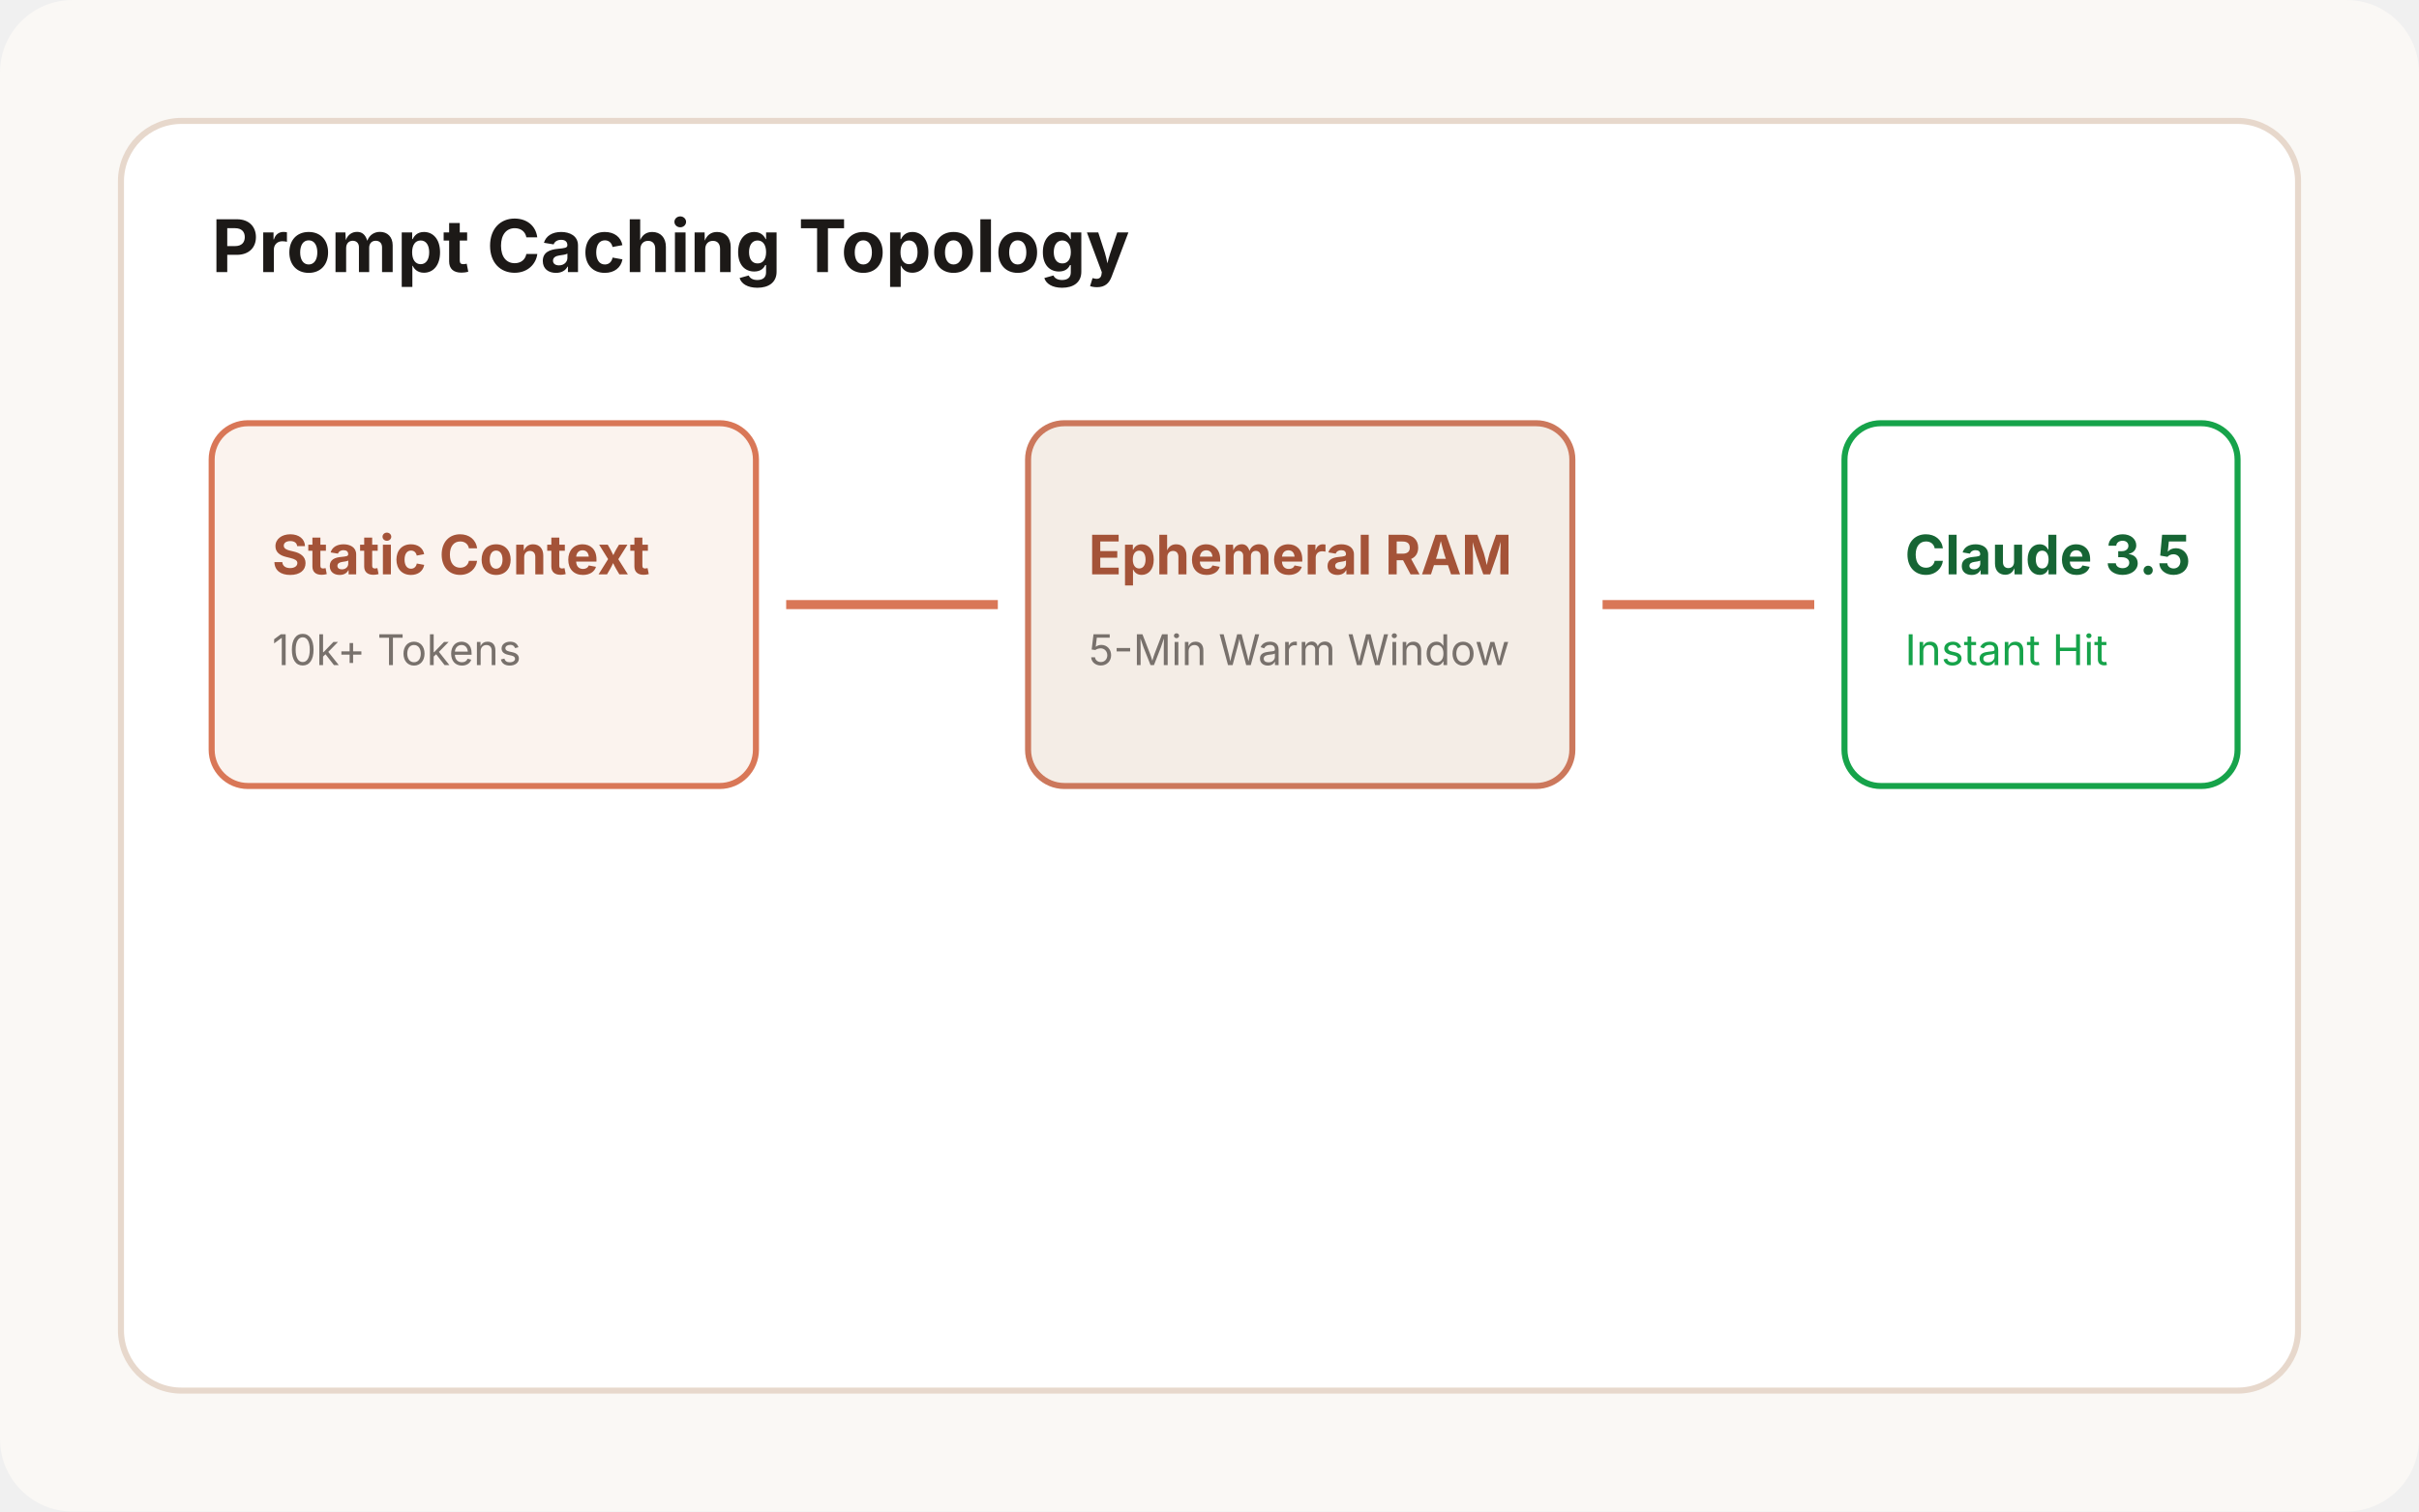
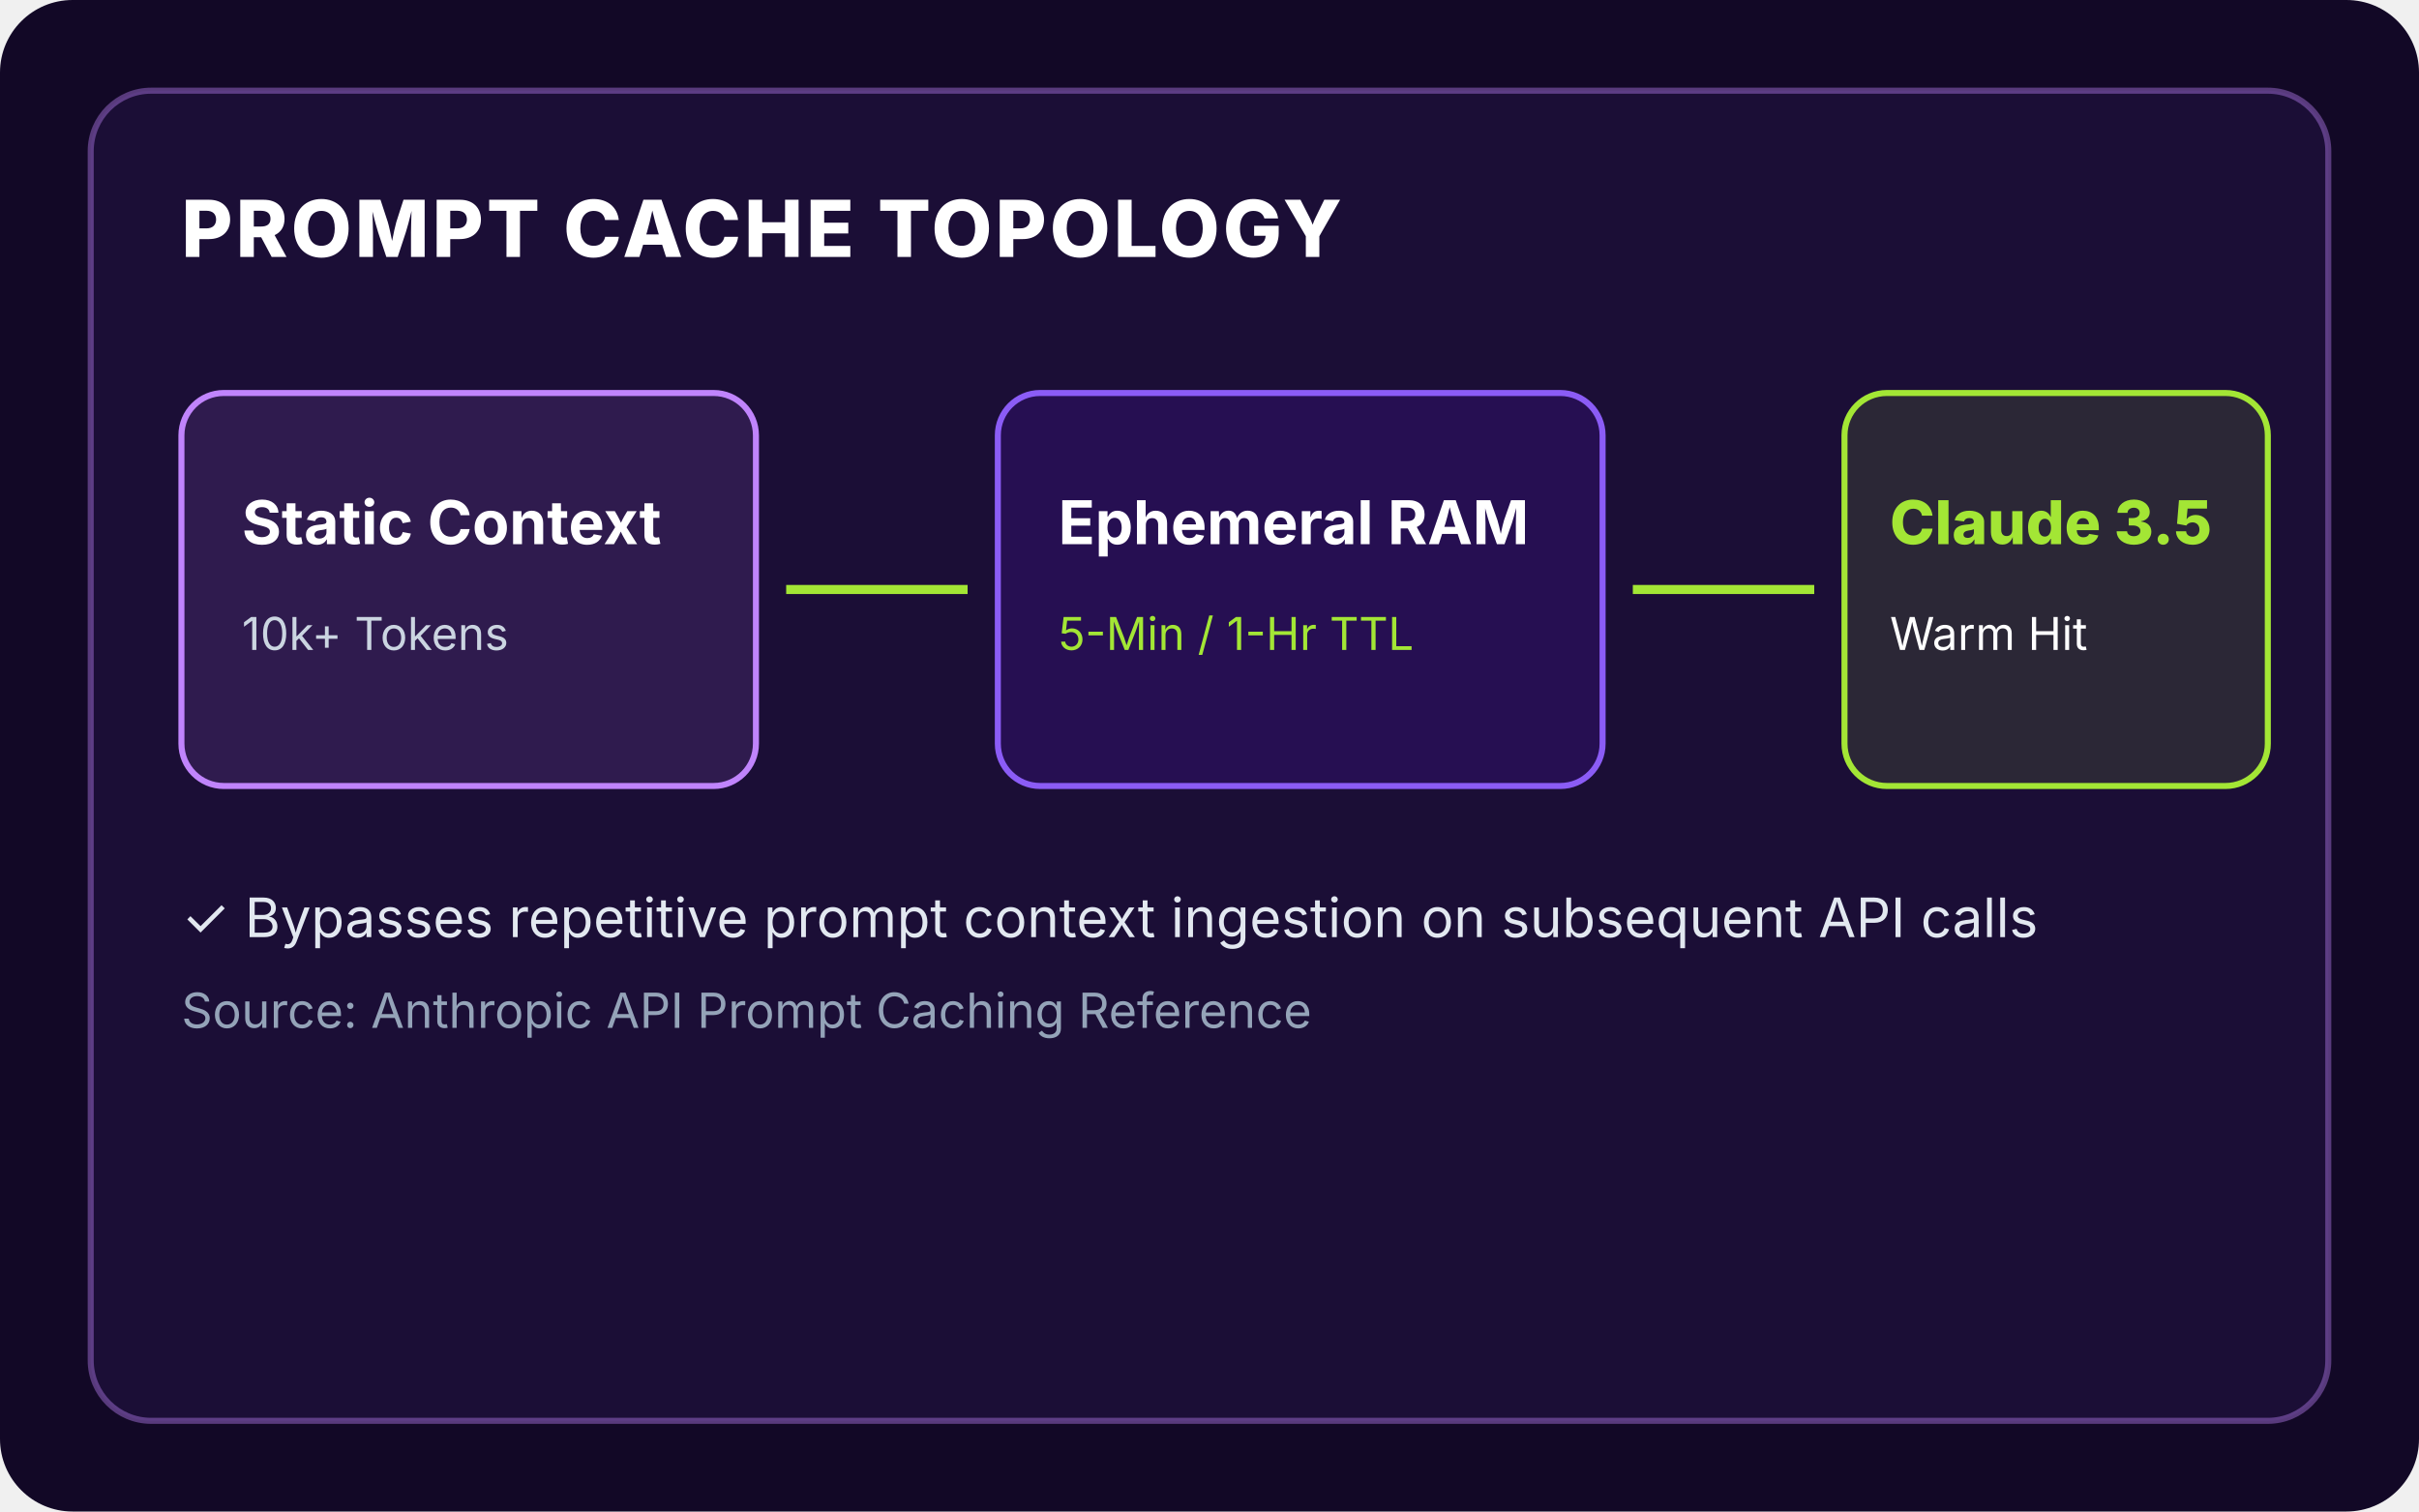
<svg xmlns="http://www.w3.org/2000/svg" viewBox="0 0 800 500" width="800" height="500">
-   <rect width="100%" height="100%" fill="#faf8f5" rx="24" />
-   <rect x="40" y="40" width="720" height="420" fill="#ffffff" stroke="#e7d8cc" stroke-width="2" rx="20" />
-   <text x="70" y="90" font-family="-apple-system, sans-serif" font-size="24" font-weight="bold" fill="#1c1917">Prompt Caching Topology</text>
-   <rect x="70" y="140" width="180" height="120" fill="#fbf3ee" stroke="#d97757" stroke-width="2" rx="12" />
-   <text x="90" y="190" font-family="-apple-system, sans-serif" font-size="18" font-weight="bold" fill="#a45338">Static Context</text>
-   <text x="90" y="220" font-family="-apple-system, sans-serif" font-size="14" fill="#78716c">10k+ Tokens</text>
-   <path d="M 260 200 L 330 200" stroke="#d97757" stroke-width="3" fill="none" marker-end="url(#arrow)" />
-   <rect x="340" y="140" width="180" height="120" fill="#f4ede6" stroke="#cc785c" stroke-width="2" rx="12" />
-   <text x="360" y="190" font-family="-apple-system, sans-serif" font-size="18" font-weight="bold" fill="#a45338">Ephemeral RAM</text>
-   <text x="360" y="220" font-family="-apple-system, sans-serif" font-size="14" fill="#78716c">5-Min Warm Window</text>
-   <path d="M 530 200 L 600 200" stroke="#d97757" stroke-width="3" fill="none" />
-   <rect x="610" y="140" width="130" height="120" fill="#ffffff" stroke="#16a34a" stroke-width="2" rx="12" />
-   <text x="630" y="190" font-family="-apple-system, sans-serif" font-size="18" font-weight="bold" fill="#166534">Claude 3.5</text>
-   <text x="630" y="220" font-family="-apple-system, sans-serif" font-size="14" fill="#16a34a">Instant Hit</text>
+   <rect width="100%" height="100%" fill="#120826" rx="24" />
+   <rect x="30" y="30" width="740" height="440" fill="#1b0e36" stroke="rgba(192, 132, 252, 0.4)" stroke-width="2" rx="20" />
+   <text x="60" y="85" font-family="-apple-system, sans-serif" font-size="26" font-weight="800" fill="#ffffff" letter-spacing="0.04em">PROMPT CACHE TOPOLOGY</text>
+   <rect x="60" y="130" width="190" height="130" fill="rgba(192, 132, 252, 0.12)" stroke="#c084fc" stroke-width="2" rx="14" />
+   <text x="80" y="180" font-family="-apple-system, sans-serif" font-size="20" font-weight="700" fill="#ffffff">Static Context</text>
+   <text x="80" y="215" font-family="-apple-system, sans-serif" font-size="15" fill="#cbd5e1">10k+ Tokens</text>
+   <path d="M 260 195 L 320 195" stroke="#a3e635" stroke-width="3" fill="none" />
+   <rect x="330" y="130" width="200" height="130" fill="rgba(46, 16, 101, 0.6)" stroke="#8b5cf6" stroke-width="2" rx="14" />
+   <text x="350" y="180" font-family="-apple-system, sans-serif" font-size="20" font-weight="700" fill="#ffffff">Ephemeral RAM</text>
+   <text x="350" y="215" font-family="-apple-system, sans-serif" font-size="15" fill="#a3e635">5-Min / 1-Hr TTL</text>
+   <path d="M 540 195 L 600 195" stroke="#a3e635" stroke-width="3" fill="none" />
+   <rect x="610" y="130" width="140" height="130" fill="rgba(163, 230, 53, 0.12)" stroke="#a3e635" stroke-width="2" rx="14" />
+   <text x="625" y="180" font-family="-apple-system, sans-serif" font-size="20" font-weight="800" fill="#a3e635">Claude 3.5</text>
+   <text x="625" y="215" font-family="-apple-system, sans-serif" font-size="15" fill="#ffffff">Warm Hit</text>
+   <text x="60" y="310" font-family="-apple-system, sans-serif" font-size="18" fill="#e2e8f0">✓ Bypasses repetitive prompt context ingestion on subsequent API calls</text>
+   <text x="60" y="340" font-family="-apple-system, sans-serif" font-size="16" fill="#94a3b8">Source: Anthropic API Prompt Caching Reference</text>
</svg>
